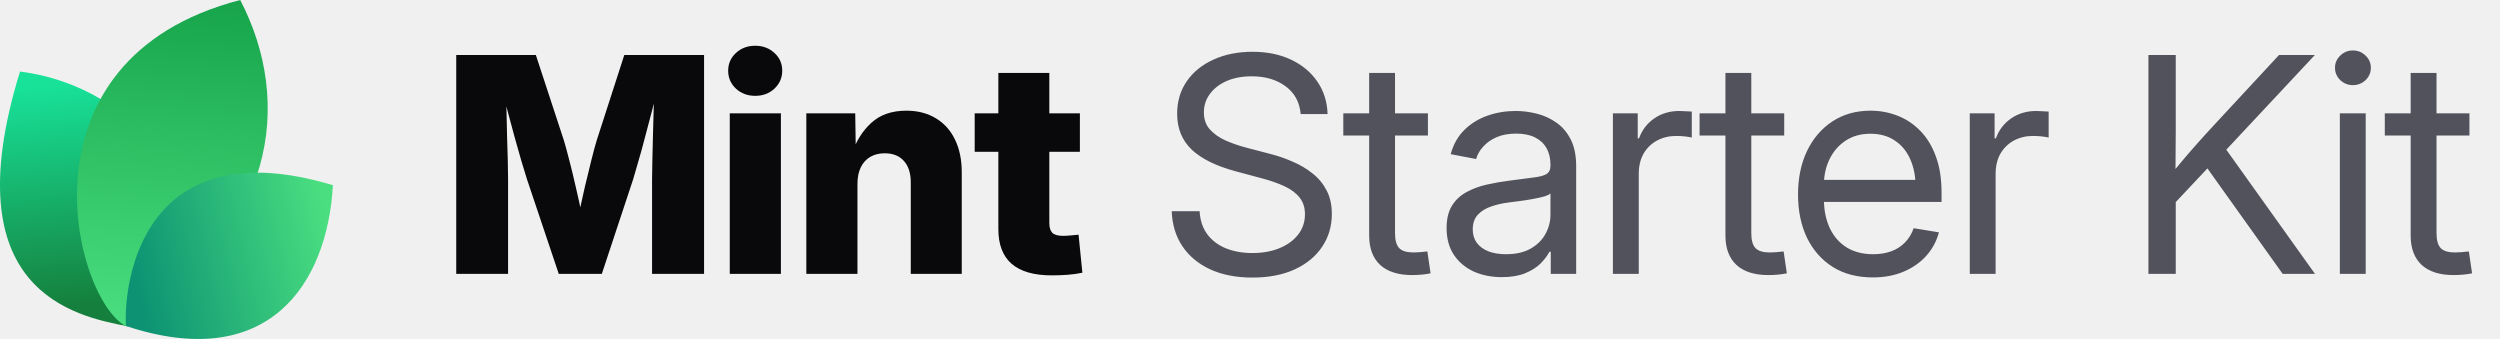
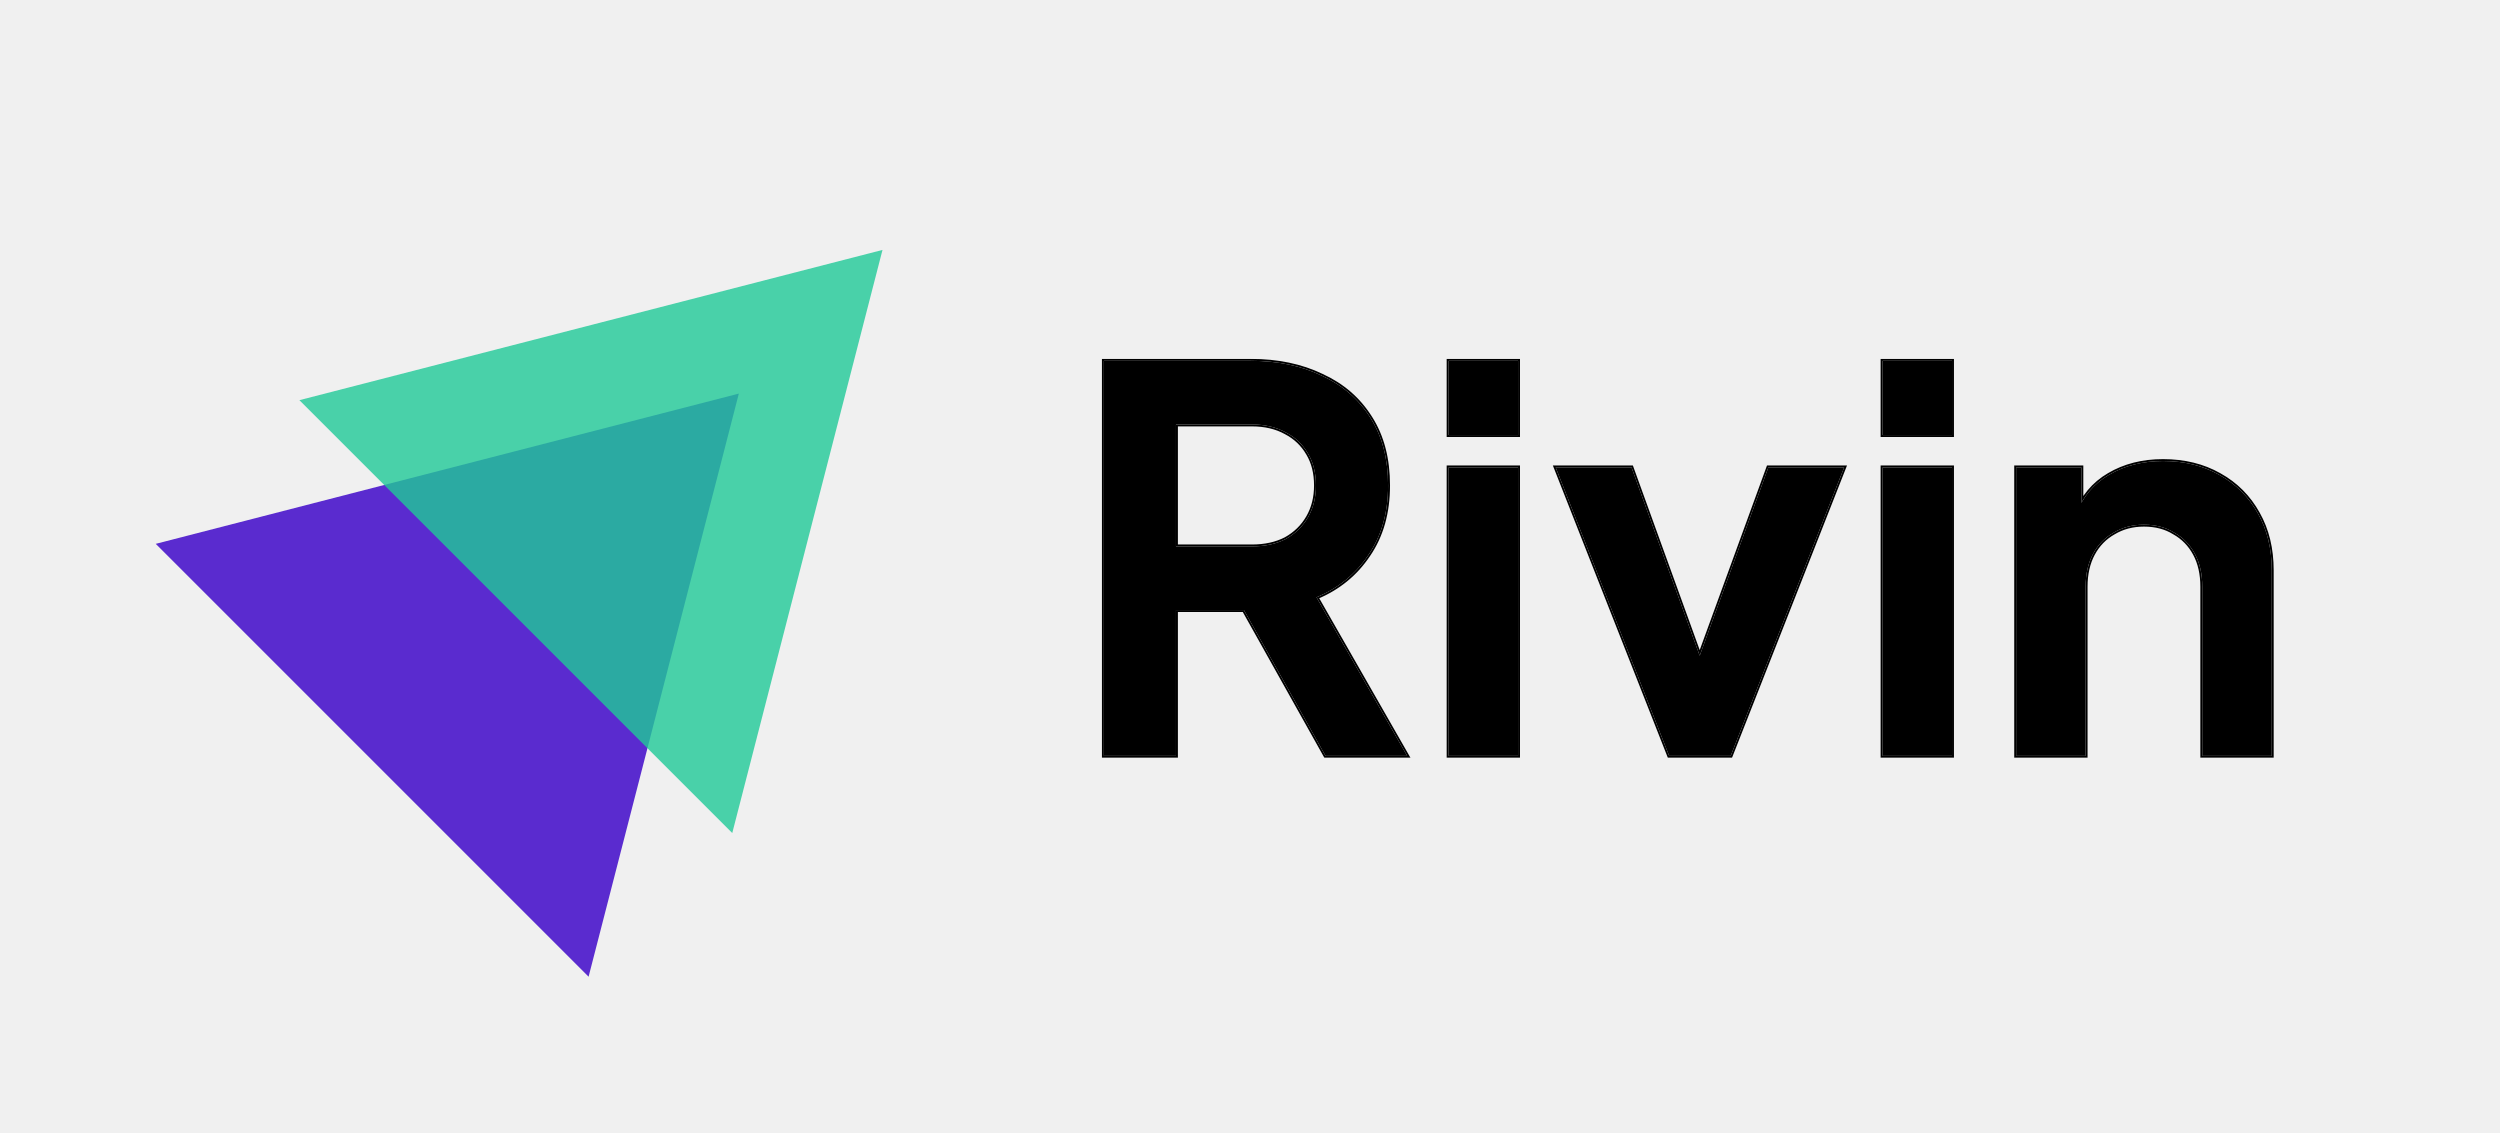
- <svg xmlns="http://www.w3.org/2000/svg" width="177" height="24" viewBox="0 0 177 24" fill="none">
-   <path d="M9.061 23.108C5.268 22.377 -3.391 20.627 1.417 5.064C9.634 6.099 16.973 14.064 9.061 23.108Z" fill="url(#paint0_linear_17557_2020)" />
-   <path d="M8.919 23.094C5.276 21.222 0.784 4.209 17.007 0C20.757 7.193 19.621 16.545 8.919 23.094Z" fill="url(#paint1_linear_17557_2020)" />
-   <path d="M8.914 23.079C8.735 19.882 10.159 9.085 23.57 13.111C23.181 20.123 18.984 26.418 8.914 23.079Z" fill="url(#paint2_linear_17557_2020)" />
-   <path d="M32.301 19.392V3.894H37.938L39.925 9.948C40.036 10.315 40.164 10.787 40.31 11.362C40.462 11.938 40.611 12.552 40.757 13.204C40.91 13.855 41.048 14.483 41.173 15.086C41.305 15.682 41.412 16.192 41.495 16.615H40.695C40.771 16.192 40.871 15.682 40.996 15.086C41.128 14.49 41.267 13.866 41.412 13.214C41.565 12.562 41.714 11.948 41.86 11.373C42.005 10.79 42.133 10.315 42.244 9.948L44.2 3.894H49.848V19.392H46.166V12.704C46.166 12.357 46.173 11.917 46.187 11.383C46.2 10.849 46.214 10.27 46.228 9.646C46.249 9.022 46.266 8.391 46.28 7.753C46.301 7.115 46.311 6.519 46.311 5.964H46.623C46.485 6.561 46.332 7.181 46.166 7.826C45.999 8.471 45.833 9.102 45.666 9.719C45.507 10.336 45.351 10.901 45.198 11.414C45.053 11.928 44.928 12.357 44.824 12.704L42.608 19.392H39.561L37.314 12.704C37.203 12.357 37.072 11.928 36.919 11.414C36.773 10.901 36.614 10.34 36.441 9.729C36.274 9.112 36.104 8.481 35.931 7.836C35.764 7.192 35.608 6.567 35.463 5.964H35.827C35.834 6.512 35.844 7.105 35.858 7.743C35.872 8.374 35.886 9.005 35.9 9.636C35.92 10.26 35.938 10.839 35.952 11.373C35.965 11.907 35.972 12.351 35.972 12.704V19.392H32.301ZM51.668 19.392V8.024H55.288V19.392H51.668ZM53.468 6.786C52.927 6.786 52.473 6.616 52.105 6.276C51.738 5.93 51.554 5.507 51.554 5.007C51.554 4.508 51.738 4.088 52.105 3.749C52.473 3.409 52.927 3.239 53.468 3.239C54.009 3.239 54.463 3.409 54.83 3.749C55.198 4.082 55.382 4.501 55.382 5.007C55.382 5.507 55.198 5.93 54.83 6.276C54.463 6.616 54.009 6.786 53.468 6.786ZM60.708 13.027V19.392H57.088V8.024H60.551L60.593 10.967H60.281C60.593 10.024 61.061 9.268 61.685 8.7C62.309 8.124 63.138 7.836 64.171 7.836C64.975 7.836 65.672 8.017 66.262 8.377C66.851 8.731 67.302 9.234 67.614 9.885C67.933 10.537 68.092 11.307 68.092 12.194V19.392H64.483V12.912C64.483 12.26 64.32 11.754 63.994 11.394C63.675 11.033 63.221 10.853 62.632 10.853C62.25 10.853 61.914 10.936 61.623 11.102C61.332 11.269 61.106 11.515 60.947 11.841C60.787 12.16 60.708 12.555 60.708 13.027ZM76.456 8.024V10.749H69.008V8.024H76.456ZM70.683 5.163H74.292V15.783C74.292 16.102 74.361 16.334 74.5 16.48C74.646 16.625 74.899 16.698 75.259 16.698C75.405 16.698 75.596 16.688 75.831 16.667C76.074 16.646 76.251 16.629 76.362 16.615L76.632 19.309C76.313 19.378 75.963 19.427 75.582 19.455C75.207 19.482 74.836 19.496 74.469 19.496C73.2 19.496 72.25 19.222 71.619 18.674C70.995 18.127 70.683 17.308 70.683 16.22V5.163Z" fill="#09090B" />
-   <path d="M88.667 19.652C87.523 19.652 86.528 19.458 85.682 19.07C84.843 18.681 84.188 18.137 83.716 17.437C83.245 16.736 82.992 15.908 82.957 14.951H84.933C84.968 15.596 85.148 16.14 85.474 16.584C85.8 17.021 86.24 17.354 86.795 17.582C87.35 17.804 87.974 17.915 88.667 17.915C89.388 17.915 90.026 17.801 90.581 17.572C91.143 17.343 91.583 17.024 91.902 16.615C92.228 16.199 92.391 15.717 92.391 15.169C92.391 14.698 92.266 14.306 92.017 13.994C91.767 13.675 91.413 13.408 90.956 13.193C90.498 12.978 89.954 12.787 89.323 12.621L87.502 12.132C86.123 11.765 85.082 11.255 84.382 10.603C83.689 9.944 83.342 9.095 83.342 8.055C83.342 7.174 83.571 6.404 84.028 5.746C84.486 5.087 85.117 4.577 85.921 4.217C86.726 3.849 87.645 3.666 88.678 3.666C89.718 3.666 90.63 3.853 91.413 4.227C92.204 4.602 92.824 5.122 93.275 5.787C93.726 6.446 93.965 7.209 93.993 8.076H92.089C92.013 7.23 91.656 6.574 91.018 6.11C90.387 5.638 89.586 5.403 88.615 5.403C87.95 5.403 87.36 5.513 86.847 5.735C86.341 5.957 85.946 6.262 85.661 6.651C85.377 7.032 85.235 7.469 85.235 7.961C85.235 8.447 85.377 8.849 85.661 9.168C85.946 9.48 86.317 9.74 86.774 9.948C87.232 10.149 87.724 10.319 88.251 10.457L89.884 10.884C90.439 11.023 90.977 11.206 91.496 11.435C92.023 11.657 92.495 11.934 92.911 12.267C93.334 12.593 93.67 12.995 93.92 13.474C94.17 13.945 94.294 14.504 94.294 15.149C94.294 16.015 94.066 16.788 93.608 17.468C93.157 18.148 92.512 18.681 91.673 19.07C90.834 19.458 89.832 19.652 88.667 19.652ZM101.097 8.024V9.594H95.106V8.024H101.097ZM96.937 5.163H98.767V16.521C98.767 17 98.865 17.347 99.059 17.562C99.26 17.77 99.6 17.874 100.078 17.874C100.21 17.874 100.366 17.867 100.546 17.853C100.733 17.832 100.903 17.815 101.056 17.801L101.285 19.351C101.097 19.392 100.886 19.423 100.65 19.444C100.414 19.465 100.189 19.475 99.974 19.475C98.996 19.475 98.244 19.236 97.717 18.758C97.197 18.272 96.937 17.579 96.937 16.677V5.163ZM106.33 19.621C105.595 19.621 104.932 19.489 104.343 19.226C103.754 18.955 103.285 18.564 102.939 18.05C102.592 17.53 102.419 16.896 102.419 16.147C102.419 15.495 102.547 14.965 102.804 14.556C103.06 14.146 103.403 13.828 103.833 13.599C104.263 13.363 104.742 13.186 105.269 13.068C105.796 12.95 106.333 12.857 106.881 12.787C107.574 12.69 108.132 12.617 108.555 12.569C108.978 12.52 109.287 12.441 109.481 12.33C109.675 12.212 109.772 12.014 109.772 11.737V11.654C109.772 11.203 109.679 10.815 109.492 10.489C109.311 10.163 109.041 9.91 108.68 9.729C108.32 9.549 107.872 9.459 107.338 9.459C106.805 9.459 106.34 9.546 105.945 9.719C105.556 9.892 105.241 10.118 104.998 10.395C104.755 10.665 104.593 10.953 104.509 11.258L102.71 10.915C102.897 10.222 103.22 9.65 103.677 9.199C104.135 8.748 104.679 8.412 105.31 8.19C105.941 7.968 106.607 7.857 107.307 7.857C107.8 7.857 108.295 7.92 108.795 8.044C109.301 8.169 109.765 8.381 110.188 8.679C110.611 8.97 110.951 9.369 111.208 9.875C111.464 10.374 111.593 11.005 111.593 11.768V19.392H109.793V17.822H109.7C109.568 18.085 109.363 18.359 109.086 18.643C108.809 18.921 108.444 19.153 107.994 19.34C107.543 19.527 106.988 19.621 106.33 19.621ZM106.621 17.998C107.321 17.998 107.904 17.867 108.368 17.603C108.84 17.333 109.19 16.986 109.419 16.563C109.654 16.133 109.772 15.682 109.772 15.211V13.692C109.703 13.769 109.554 13.841 109.325 13.911C109.096 13.973 108.829 14.032 108.524 14.088C108.226 14.143 107.921 14.192 107.609 14.233C107.304 14.275 107.033 14.309 106.798 14.337C106.354 14.393 105.938 14.49 105.549 14.628C105.168 14.76 104.86 14.954 104.624 15.211C104.388 15.467 104.27 15.811 104.27 16.241C104.27 16.615 104.367 16.934 104.561 17.198C104.762 17.461 105.04 17.662 105.393 17.801C105.747 17.933 106.156 17.998 106.621 17.998ZM114.193 19.392V8.024H115.951V9.792H116.045C116.253 9.209 116.61 8.741 117.116 8.388C117.622 8.034 118.219 7.857 118.905 7.857C119.058 7.857 119.217 7.864 119.384 7.878C119.55 7.885 119.682 7.892 119.779 7.899V9.74C119.716 9.719 119.578 9.695 119.363 9.667C119.155 9.639 118.922 9.625 118.666 9.625C118.174 9.625 117.726 9.733 117.324 9.948C116.922 10.163 116.603 10.471 116.367 10.874C116.138 11.276 116.024 11.758 116.024 12.319V19.392H114.193ZM126.322 8.024V9.594H120.33V8.024H126.322ZM122.161 5.163H123.992V16.521C123.992 17 124.089 17.347 124.283 17.562C124.484 17.77 124.824 17.874 125.302 17.874C125.434 17.874 125.59 17.867 125.77 17.853C125.958 17.832 126.127 17.815 126.28 17.801L126.509 19.351C126.322 19.392 126.11 19.423 125.874 19.444C125.639 19.465 125.413 19.475 125.198 19.475C124.221 19.475 123.468 19.236 122.941 18.758C122.421 18.272 122.161 17.579 122.161 16.677V5.163ZM132.604 19.642C131.502 19.642 130.555 19.396 129.765 18.903C128.974 18.404 128.364 17.714 127.934 16.834C127.511 15.946 127.3 14.927 127.3 13.775C127.3 12.611 127.511 11.584 127.934 10.697C128.364 9.802 128.964 9.102 129.734 8.596C130.51 8.089 131.408 7.836 132.428 7.836C133.1 7.836 133.738 7.954 134.341 8.19C134.952 8.426 135.489 8.783 135.954 9.261C136.425 9.74 136.793 10.343 137.056 11.071C137.327 11.792 137.462 12.645 137.462 13.63V14.296H128.433V12.735H136.463L135.631 13.297C135.631 12.541 135.506 11.876 135.257 11.3C135.007 10.725 134.643 10.277 134.165 9.958C133.686 9.632 133.107 9.469 132.428 9.469C131.748 9.469 131.162 9.632 130.67 9.958C130.177 10.284 129.796 10.725 129.526 11.279C129.262 11.827 129.13 12.441 129.13 13.12V14.046C129.13 14.864 129.273 15.572 129.557 16.168C129.841 16.757 130.243 17.211 130.763 17.53C131.283 17.842 131.901 17.998 132.615 17.998C133.093 17.998 133.523 17.929 133.905 17.79C134.293 17.645 134.619 17.433 134.882 17.156C135.153 16.879 135.354 16.546 135.486 16.157L137.275 16.449C137.108 17.08 136.81 17.634 136.38 18.113C135.95 18.591 135.413 18.966 134.768 19.236C134.123 19.507 133.402 19.642 132.604 19.642ZM139.459 19.392V8.024H141.217V9.792H141.311C141.519 9.209 141.876 8.741 142.382 8.388C142.888 8.034 143.485 7.857 144.171 7.857C144.324 7.857 144.483 7.864 144.649 7.878C144.816 7.885 144.948 7.892 145.045 7.899V9.74C144.982 9.719 144.844 9.695 144.629 9.667C144.421 9.639 144.188 9.625 143.932 9.625C143.439 9.625 142.992 9.733 142.59 9.948C142.188 10.163 141.869 10.471 141.633 10.874C141.404 11.276 141.29 11.758 141.29 12.319V19.392H139.459ZM153.429 14.961V12.715C153.783 12.257 154.136 11.82 154.49 11.404C154.844 10.981 155.204 10.565 155.572 10.156C155.939 9.74 156.314 9.327 156.695 8.918L161.355 3.894H163.893L157.277 10.967H157.184L153.429 14.961ZM152.108 19.392V3.894H154.043V9.241L154.022 12.559L154.043 13.505V19.392H152.108ZM161.615 19.392L155.967 11.477L157.173 9.969L163.903 19.392H161.615ZM165.661 19.392V8.024H167.492V19.392H165.661ZM166.587 6.027C166.24 6.027 165.942 5.909 165.692 5.673C165.443 5.43 165.318 5.139 165.318 4.799C165.318 4.459 165.443 4.172 165.692 3.936C165.942 3.693 166.24 3.572 166.587 3.572C166.934 3.572 167.232 3.693 167.482 3.936C167.731 4.172 167.856 4.459 167.856 4.799C167.856 5.139 167.731 5.43 167.482 5.673C167.232 5.909 166.934 6.027 166.587 6.027ZM174.836 8.024V9.594H168.844V8.024H174.836ZM170.675 5.163H172.506V16.521C172.506 17 172.603 17.347 172.797 17.562C172.998 17.77 173.338 17.874 173.816 17.874C173.948 17.874 174.104 17.867 174.284 17.853C174.472 17.832 174.641 17.815 174.794 17.801L175.023 19.351C174.836 19.392 174.624 19.423 174.388 19.444C174.153 19.465 173.927 19.475 173.712 19.475C172.735 19.475 171.982 19.236 171.455 18.758C170.935 18.272 170.675 17.579 170.675 16.677V5.163Z" fill="#52525C" />
-   <defs>
-     <linearGradient id="paint0_linear_17557_2020" x1="3.776" y1="5.916" x2="5.232" y2="21.559" gradientUnits="userSpaceOnUse">
-       <stop stop-color="#18E299" />
-       <stop offset="1" stop-color="#15803D" />
-     </linearGradient>
-     <linearGradient id="paint1_linear_17557_2020" x1="12.171" y1="-0.718" x2="10.19" y2="22.983" gradientUnits="userSpaceOnUse">
-       <stop stop-color="#16A34A" />
-       <stop offset="1" stop-color="#4ADE80" />
-     </linearGradient>
-     <linearGradient id="paint2_linear_17557_2020" x1="23.133" y1="15.353" x2="9.338" y2="18.52" gradientUnits="userSpaceOnUse">
-       <stop stop-color="#4ADE80" />
-       <stop offset="1" stop-color="#0D9373" />
-     </linearGradient>
-   </defs>
+ <svg xmlns="http://www.w3.org/2000/svg" width="2593" height="1175" viewBox="0 0 2593 1175" fill="none">
+   <path d="M766.319 408.233L610.476 1013.05L161.505 564.076L766.319 408.233Z" fill="#5A2BCF" />
+   <path d="M915.337 259.213L759.494 864.027L310.523 415.056L915.337 259.213Z" fill="#20C997" fill-opacity="0.8" />
+   <mask id="path-3-outside-1_605_1088" maskUnits="userSpaceOnUse" x="1142" y="372" width="1217" height="414" fill="black">
+     <rect fill="white" x="1142" y="372" width="1217" height="414" />
+     <path d="M1144.92 784V374.25H1297.27C1325.13 374.25 1349.7 379.383 1370.97 389.65C1392.6 399.55 1409.47 414.217 1421.57 433.65C1433.67 452.717 1439.72 476 1439.72 503.5C1439.72 531.733 1432.93 555.75 1419.37 575.55C1406.17 595.35 1388.2 610.017 1365.47 619.55L1459.52 784H1374.82L1274.17 604.15L1322.57 632.75H1219.72V784H1144.92ZM1219.72 566.75H1298.37C1311.93 566.75 1323.67 564.183 1333.57 559.05C1343.47 553.55 1351.17 546.033 1356.67 536.5C1362.17 526.967 1364.92 515.967 1364.92 503.5C1364.92 490.667 1362.17 479.667 1356.67 470.5C1351.17 460.967 1343.47 453.633 1333.57 448.5C1323.67 443 1311.93 440.25 1298.37 440.25H1219.72V566.75ZM1502.49 784V484.8H1574.54V784H1502.49ZM1502.49 451.25V374.25H1574.54V451.25H1502.49ZM1731.26 784L1613.56 484.8H1692.21L1777.46 720.2H1748.31L1834.11 484.8H1912.76L1795.06 784H1731.26ZM1952.59 784V484.8H2024.64V784H1952.59ZM1952.59 451.25V374.25H2024.64V451.25H1952.59ZM2091.16 784V484.8H2158.81V543.65L2153.31 533.2C2160.28 515.233 2171.65 501.667 2187.41 492.5C2203.55 482.967 2222.25 478.2 2243.51 478.2C2265.51 478.2 2284.95 482.967 2301.81 492.5C2319.05 502.033 2332.43 515.417 2341.96 532.65C2351.5 549.517 2356.26 569.133 2356.26 591.5V784H2284.21V608.55C2284.21 595.35 2281.65 583.983 2276.51 574.45C2271.38 564.917 2264.23 557.583 2255.06 552.45C2246.26 546.95 2235.81 544.2 2223.71 544.2C2211.98 544.2 2201.53 546.95 2192.36 552.45C2183.2 557.583 2176.05 564.917 2170.91 574.45C2165.78 583.983 2163.21 595.35 2163.21 608.55V784H2091.16Z" />
+   </mask>
+   <path d="M1144.92 784V374.25H1297.27C1325.13 374.25 1349.7 379.383 1370.97 389.65C1392.6 399.55 1409.47 414.217 1421.57 433.65C1433.67 452.717 1439.72 476 1439.72 503.5C1439.72 531.733 1432.93 555.75 1419.37 575.55C1406.17 595.35 1388.2 610.017 1365.47 619.55L1459.52 784H1374.82L1274.17 604.15L1322.57 632.75H1219.72V784H1144.92ZM1219.72 566.75H1298.37C1311.93 566.75 1323.67 564.183 1333.57 559.05C1343.47 553.55 1351.17 546.033 1356.67 536.5C1362.17 526.967 1364.92 515.967 1364.92 503.5C1364.92 490.667 1362.17 479.667 1356.67 470.5C1351.17 460.967 1343.47 453.633 1333.57 448.5C1323.67 443 1311.93 440.25 1298.37 440.25H1219.72V566.75ZM1502.49 784V484.8H1574.54V784H1502.49ZM1502.49 451.25V374.25H1574.54V451.25H1502.49ZM1731.26 784L1613.56 484.8H1692.21L1777.46 720.2H1748.31L1834.11 484.8H1912.76L1795.06 784H1731.26ZM1952.59 784V484.8H2024.64V784H1952.59ZM1952.59 451.25V374.25H2024.64V451.25H1952.59ZM2091.16 784V484.8H2158.81V543.65L2153.31 533.2C2160.28 515.233 2171.65 501.667 2187.41 492.5C2203.55 482.967 2222.25 478.2 2243.51 478.2C2265.51 478.2 2284.95 482.967 2301.81 492.5C2319.05 502.033 2332.43 515.417 2341.96 532.65C2351.5 549.517 2356.26 569.133 2356.26 591.5V784H2284.21V608.55C2284.21 595.35 2281.65 583.983 2276.51 574.45C2271.38 564.917 2264.23 557.583 2255.06 552.45C2246.26 546.95 2235.81 544.2 2223.71 544.2C2211.98 544.2 2201.53 546.95 2192.36 552.45C2183.2 557.583 2176.05 564.917 2170.91 574.45C2165.78 583.983 2163.21 595.35 2163.21 608.55V784H2091.16Z" fill="black" />
+   <path d="M1144.92 784H1142.92V786H1144.92V784ZM1144.92 374.25V372.25H1142.92V374.25H1144.92ZM1370.97 389.65L1370.1 391.451L1370.12 391.46L1370.13 391.469L1370.97 389.65ZM1421.57 433.65L1419.87 434.707L1419.87 434.714L1419.88 434.722L1421.57 433.65ZM1419.37 575.55L1417.72 574.42L1417.71 574.43L1417.7 574.441L1419.37 575.55ZM1365.47 619.55L1364.69 617.706L1362.61 618.58L1363.73 620.543L1365.47 619.55ZM1459.52 784V786H1462.96L1461.25 783.007L1459.52 784ZM1374.82 784L1373.07 784.977L1373.64 786H1374.82V784ZM1274.17 604.15L1275.18 602.428L1268.8 598.656L1272.42 605.127L1274.17 604.15ZM1322.57 632.75V634.75H1329.88L1323.58 631.028L1322.57 632.75ZM1219.72 632.75V630.75H1217.72V632.75H1219.72ZM1219.72 784V786H1221.72V784H1219.72ZM1219.72 566.75H1217.72V568.75H1219.72V566.75ZM1333.57 559.05L1334.49 560.826L1334.51 560.812L1334.54 560.798L1333.57 559.05ZM1356.67 536.5L1354.93 535.501L1356.67 536.5ZM1356.67 470.5L1354.93 471.499L1354.94 471.514L1354.95 471.529L1356.67 470.5ZM1333.57 448.5L1332.6 450.248L1332.62 450.262L1332.65 450.276L1333.57 448.5ZM1219.72 440.25V438.25H1217.72V440.25H1219.72ZM1146.92 784V374.25H1142.92V784H1146.92ZM1144.92 376.25H1297.27V372.25H1144.92V376.25ZM1297.27 376.25C1324.89 376.25 1349.15 381.337 1370.1 391.451L1371.84 387.849C1350.25 377.43 1325.38 372.25 1297.27 372.25V376.25ZM1370.13 391.469C1391.43 401.212 1407.99 415.621 1419.87 434.707L1423.26 432.593C1410.95 412.813 1393.77 397.888 1371.8 387.831L1370.13 391.469ZM1419.88 434.722C1431.73 453.404 1437.72 476.296 1437.72 503.5H1441.72C1441.72 475.704 1435.6 452.029 1423.26 432.578L1419.88 434.722ZM1437.72 503.5C1437.72 531.403 1431.02 555.008 1417.72 574.42L1421.02 576.68C1434.85 556.492 1441.72 532.064 1441.72 503.5H1437.72ZM1417.7 574.441C1404.73 593.901 1387.08 608.319 1364.69 617.706L1366.24 621.394C1389.32 611.715 1407.6 596.799 1421.03 576.659L1417.7 574.441ZM1363.73 620.543L1457.78 784.993L1461.25 783.007L1367.2 618.557L1363.73 620.543ZM1459.52 782H1374.82V786H1459.52V782ZM1376.56 783.023L1275.91 603.173L1272.42 605.127L1373.07 784.977L1376.56 783.023ZM1273.15 605.872L1321.55 634.472L1323.58 631.028L1275.18 602.428L1273.15 605.872ZM1322.57 630.75H1219.72V634.75H1322.57V630.75ZM1217.72 632.75V784H1221.72V632.75H1217.72ZM1219.72 782H1144.92V786H1219.72V782ZM1219.72 568.75H1298.37V564.75H1219.72V568.75ZM1298.37 568.75C1312.19 568.75 1324.25 566.135 1334.49 560.826L1332.65 557.274C1323.09 562.232 1311.68 564.75 1298.37 564.75V568.75ZM1334.54 560.798C1344.75 555.128 1352.71 547.356 1358.4 537.499L1354.93 535.501C1349.62 544.71 1342.19 551.972 1332.6 557.302L1334.54 560.798ZM1358.4 537.499C1364.1 527.624 1366.92 516.27 1366.92 503.5H1362.92C1362.92 515.663 1360.24 526.31 1354.93 535.501L1358.4 537.499ZM1366.92 503.5C1366.92 490.377 1364.1 479.006 1358.38 469.471L1354.95 471.529C1360.23 480.328 1362.92 490.956 1362.92 503.5H1366.92ZM1358.4 469.501C1352.71 459.632 1344.72 452.031 1334.49 446.724L1332.65 450.276C1342.21 455.235 1349.63 462.302 1354.93 471.499L1358.4 469.501ZM1334.54 446.752C1324.29 441.057 1312.21 438.25 1298.37 438.25V442.25C1311.66 442.25 1323.05 444.943 1332.6 450.248L1334.54 446.752ZM1298.37 438.25H1219.72V442.25H1298.37V438.25ZM1217.72 440.25V566.75H1221.72V440.25H1217.72ZM1502.49 784H1500.49V786H1502.49V784ZM1502.49 484.8V482.8H1500.49V484.8H1502.49ZM1574.54 484.8H1576.54V482.8H1574.54V484.8ZM1574.54 784V786H1576.54V784H1574.54ZM1502.49 451.25H1500.49V453.25H1502.49V451.25ZM1502.49 374.25V372.25H1500.49V374.25H1502.49ZM1574.54 374.25H1576.54V372.25H1574.54V374.25ZM1574.54 451.25V453.25H1576.54V451.25H1574.54ZM1504.49 784V484.8H1500.49V784H1504.49ZM1502.49 486.8H1574.54V482.8H1502.49V486.8ZM1572.54 484.8V784H1576.54V484.8H1572.54ZM1574.54 782H1502.49V786H1574.54V782ZM1504.49 451.25V374.25H1500.49V451.25H1504.49ZM1502.49 376.25H1574.54V372.25H1502.49V376.25ZM1572.54 374.25V451.25H1576.54V374.25H1572.54ZM1574.54 449.25H1502.49V453.25H1574.54V449.25ZM1731.26 784L1729.4 784.732L1729.9 786H1731.26V784ZM1613.56 484.8V482.8H1610.63L1611.7 485.532L1613.56 484.8ZM1692.21 484.8L1694.09 484.119L1693.62 482.8H1692.21V484.8ZM1777.46 720.2V722.2H1780.32L1779.34 719.519L1777.46 720.2ZM1748.31 720.2L1746.44 719.515L1745.46 722.2H1748.31V720.2ZM1834.11 484.8V482.8H1832.71L1832.24 484.115L1834.11 484.8ZM1912.76 484.8L1914.63 485.532L1915.7 482.8H1912.76V484.8ZM1795.06 784V786H1796.43L1796.93 784.732L1795.06 784ZM1733.13 783.268L1615.43 484.068L1611.7 485.532L1729.4 784.732L1733.13 783.268ZM1613.56 486.8H1692.21V482.8H1613.56V486.8ZM1690.33 485.481L1775.58 720.881L1779.34 719.519L1694.09 484.119L1690.33 485.481ZM1777.46 718.2H1748.31V722.2H1777.46V718.2ZM1750.19 720.885L1835.99 485.485L1832.24 484.115L1746.44 719.515L1750.19 720.885ZM1834.11 486.8H1912.76V482.8H1834.11V486.8ZM1910.9 484.068L1793.2 783.268L1796.93 784.732L1914.63 485.532L1910.9 484.068ZM1795.06 782H1731.26V786H1795.06V782ZM1952.59 784H1950.59V786H1952.59V784ZM1952.59 484.8V482.8H1950.59V484.8H1952.59ZM2024.64 484.8H2026.64V482.8H2024.64V484.8ZM2024.64 784V786H2026.64V784H2024.64ZM1952.59 451.25H1950.59V453.25H1952.59V451.25ZM1952.59 374.25V372.25H1950.59V374.25H1952.59ZM2024.64 374.25H2026.64V372.25H2024.64V374.25ZM2024.64 451.25V453.25H2026.64V451.25H2024.64ZM1954.59 784V484.8H1950.59V784H1954.59ZM1952.59 486.8H2024.64V482.8H1952.59V486.8ZM2022.64 484.8V784H2026.64V484.8H2022.64ZM2024.64 782H1952.59V786H2024.64V782ZM1954.59 451.25V374.25H1950.59V451.25H1954.59ZM1952.59 376.25H2024.64V372.25H1952.59V376.25ZM2022.64 374.25V451.25H2026.64V374.25H2022.64ZM2024.64 449.25H1952.59V453.25H2024.64V449.25ZM2091.16 784H2089.16V786H2091.16V784ZM2091.16 484.8V482.8H2089.16V484.8H2091.16ZM2158.81 484.8H2160.81V482.8H2158.81V484.8ZM2158.81 543.65L2157.04 544.581L2160.81 543.65H2158.81ZM2153.31 533.2L2151.45 532.477L2151.12 533.326L2151.54 534.131L2153.31 533.2ZM2187.41 492.5L2188.42 494.229L2188.42 494.225L2188.43 494.222L2187.41 492.5ZM2301.81 492.5L2300.83 494.241L2300.84 494.246L2300.84 494.25L2301.81 492.5ZM2341.96 532.65L2340.21 533.618L2340.22 533.626L2340.22 533.634L2341.96 532.65ZM2356.26 784V786H2358.26V784H2356.26ZM2284.21 784H2282.21V786H2284.21V784ZM2276.51 574.45L2278.27 573.502L2276.51 574.45ZM2255.06 552.45L2254 554.146L2254.04 554.171L2254.08 554.195L2255.06 552.45ZM2192.36 552.45L2193.34 554.195L2193.37 554.18L2193.39 554.165L2192.36 552.45ZM2170.91 574.45L2172.67 575.398L2170.91 574.45ZM2163.21 784V786H2165.21V784H2163.21ZM2093.16 784V484.8H2089.16V784H2093.16ZM2091.16 486.8H2158.81V482.8H2091.16V486.8ZM2156.81 484.8V543.65H2160.81V484.8H2156.81ZM2160.58 542.719L2155.08 532.268L2151.54 534.131L2157.04 544.581L2160.58 542.719ZM2155.18 533.923C2161.99 516.354 2173.07 503.154 2188.42 494.229L2186.41 490.771C2170.22 500.179 2158.57 514.113 2151.45 532.477L2155.18 533.923ZM2188.43 494.222C2204.21 484.894 2222.55 480.2 2243.51 480.2V476.2C2221.94 476.2 2202.88 481.039 2186.39 490.778L2188.43 494.222ZM2243.51 480.2C2265.21 480.2 2284.3 484.899 2300.83 494.241L2302.8 490.759C2285.59 481.034 2265.81 476.2 2243.51 476.2V480.2ZM2300.84 494.25C2317.75 503.601 2330.86 516.714 2340.21 533.618L2343.71 531.682C2334 514.12 2320.34 500.465 2302.78 490.75L2300.84 494.25ZM2340.22 533.634C2349.56 550.157 2354.26 569.424 2354.26 591.5H2358.26C2358.26 568.842 2353.43 548.876 2343.7 531.666L2340.22 533.634ZM2354.26 591.5V784H2358.26V591.5H2354.26ZM2356.26 782H2284.21V786H2356.26V782ZM2286.21 784V608.55H2282.21V784H2286.21ZM2286.21 608.55C2286.21 595.091 2283.59 583.384 2278.27 573.502L2274.75 575.398C2279.7 584.583 2282.21 595.609 2282.21 608.55H2286.21ZM2278.27 573.502C2272.97 563.645 2265.55 556.03 2256.04 550.705L2254.08 554.195C2262.91 559.137 2269.79 566.189 2274.75 575.398L2278.27 573.502ZM2256.12 550.754C2246.95 545.024 2236.12 542.2 2223.71 542.2V546.2C2235.5 546.2 2245.57 548.876 2254 554.146L2256.12 550.754ZM2223.71 542.2C2211.65 542.2 2200.84 545.031 2191.33 550.735L2193.39 554.165C2202.22 548.869 2212.3 546.2 2223.71 546.2V542.2ZM2191.38 550.705C2181.88 556.03 2174.46 563.645 2169.15 573.502L2172.67 575.398C2177.63 566.189 2184.51 559.137 2193.34 554.195L2191.38 550.705ZM2169.15 573.502C2163.83 583.384 2161.21 595.091 2161.21 608.55H2165.21C2165.21 595.609 2167.73 584.583 2172.67 575.398L2169.15 573.502ZM2161.21 608.55V784H2165.21V608.55H2161.21ZM2163.21 782H2091.16V786H2163.21V782Z" fill="black" mask="url(#path-3-outside-1_605_1088)" />
</svg>
